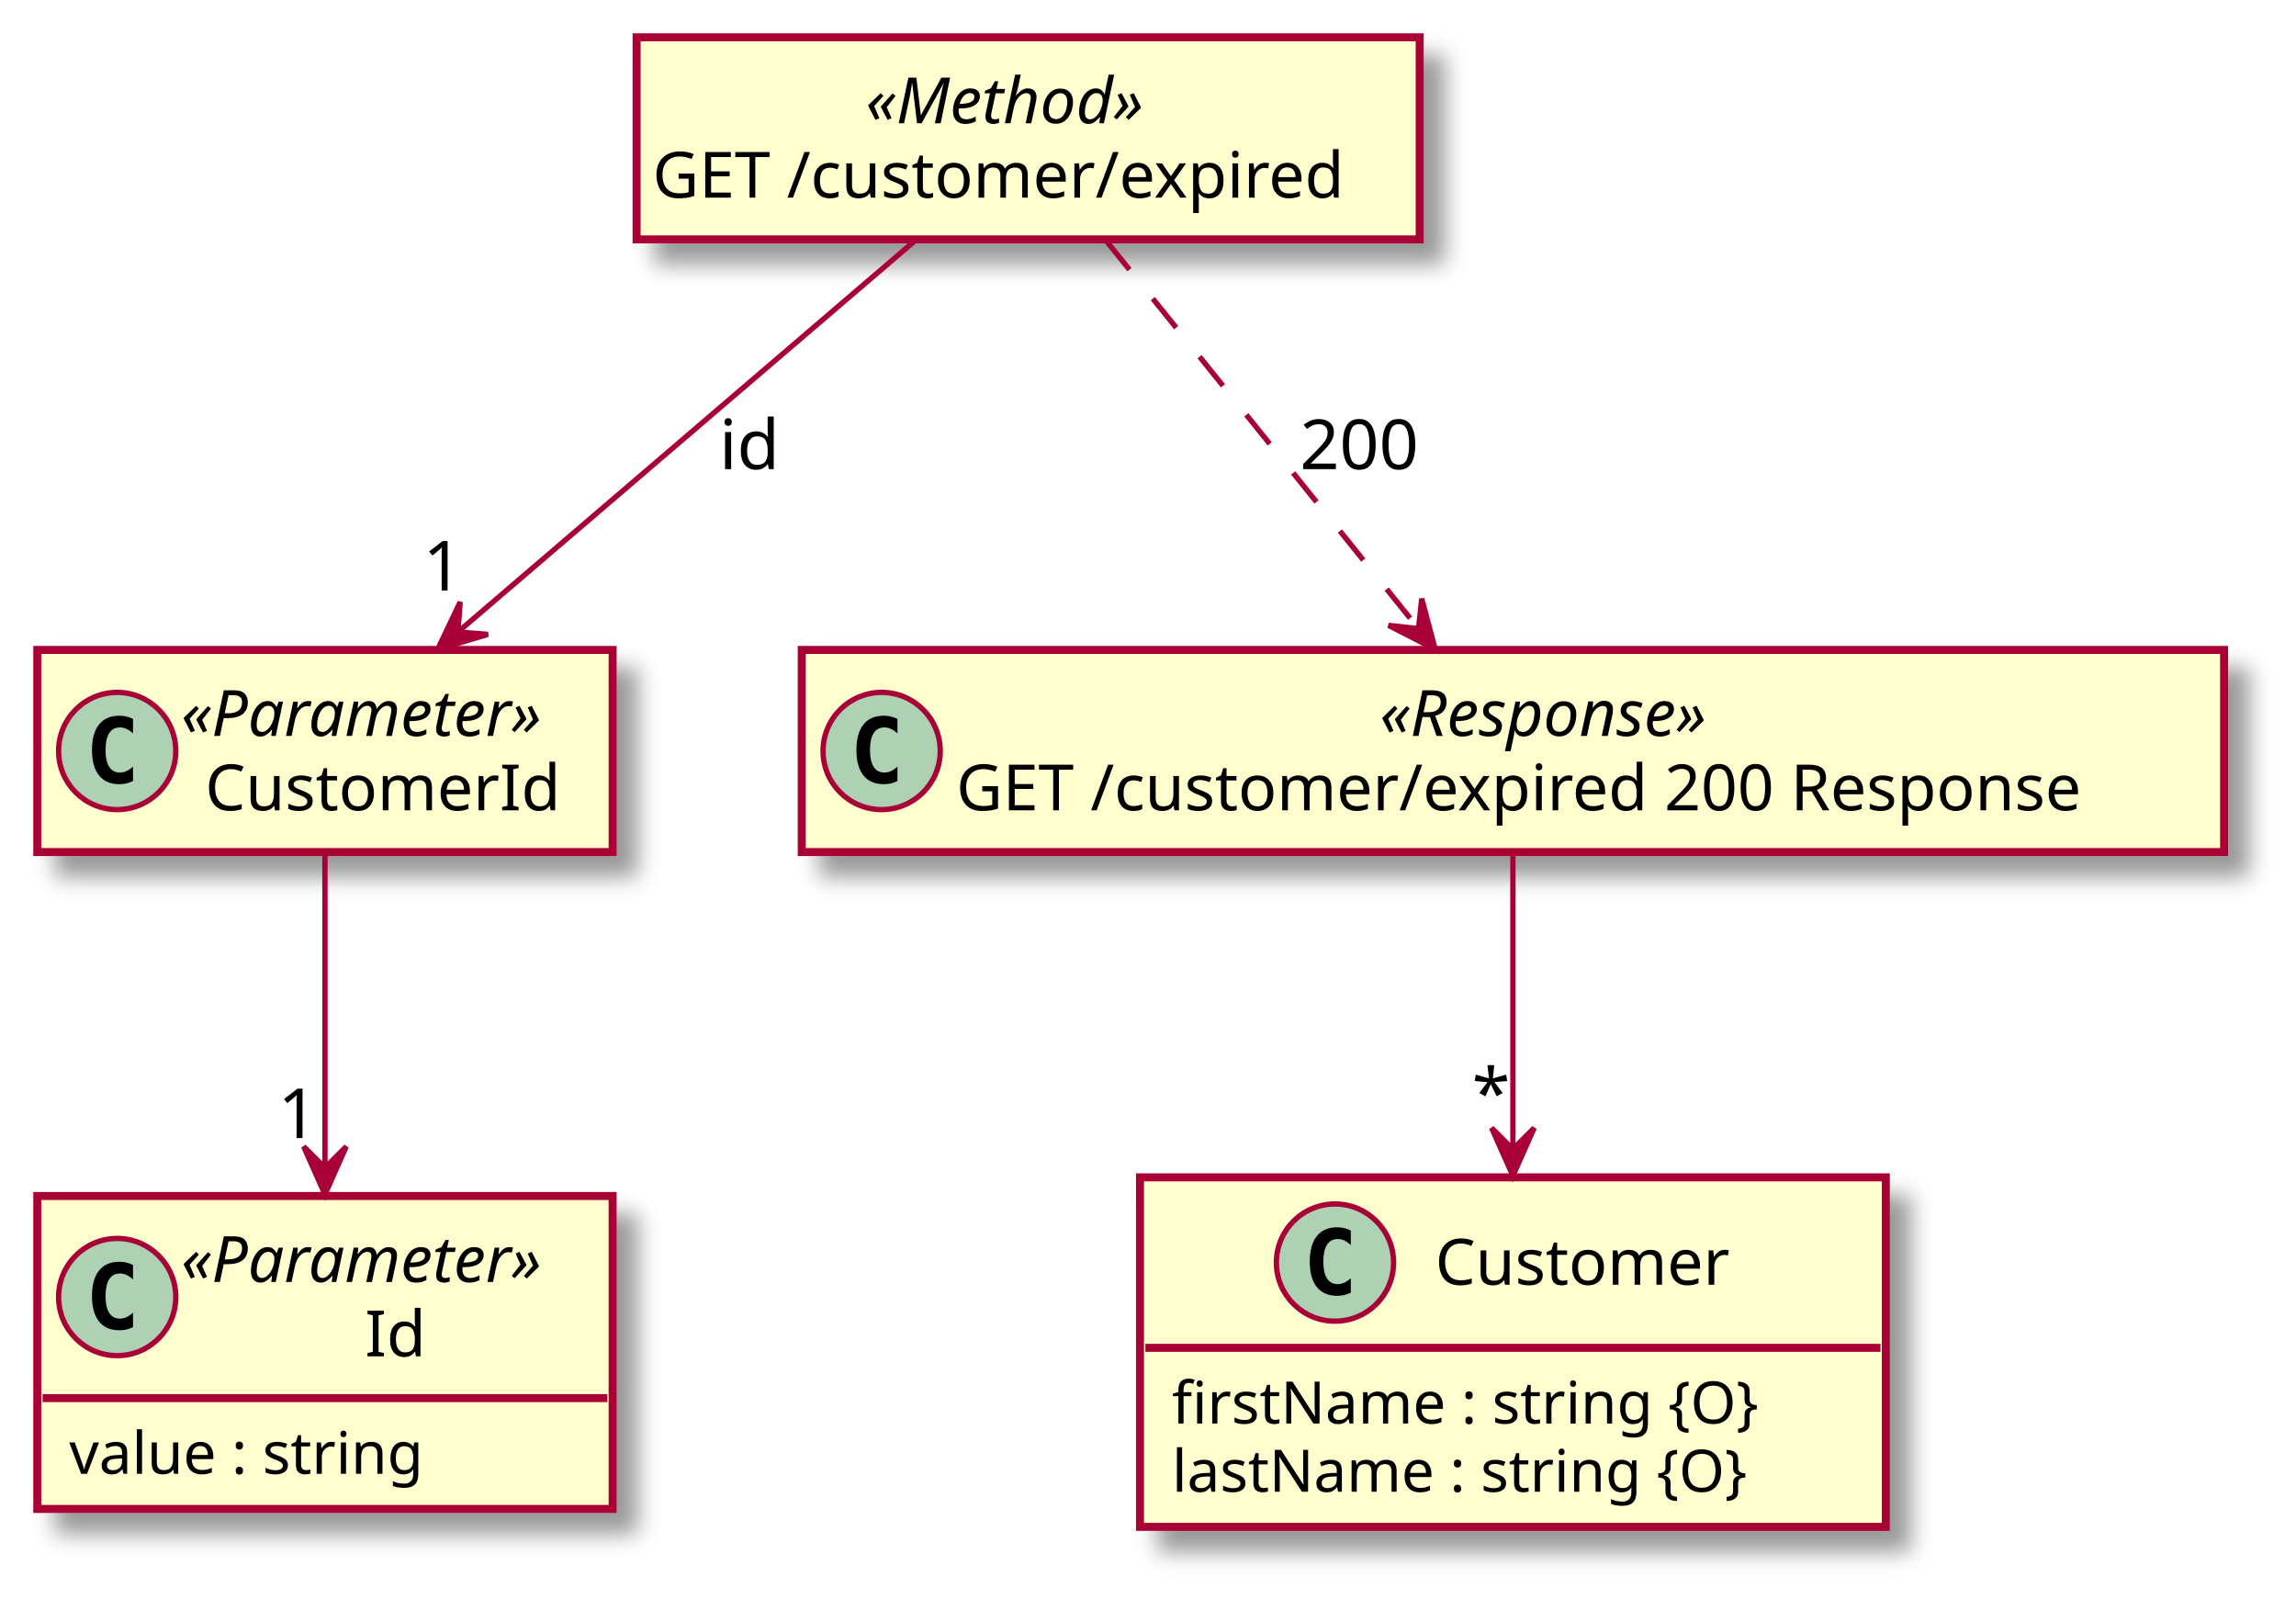
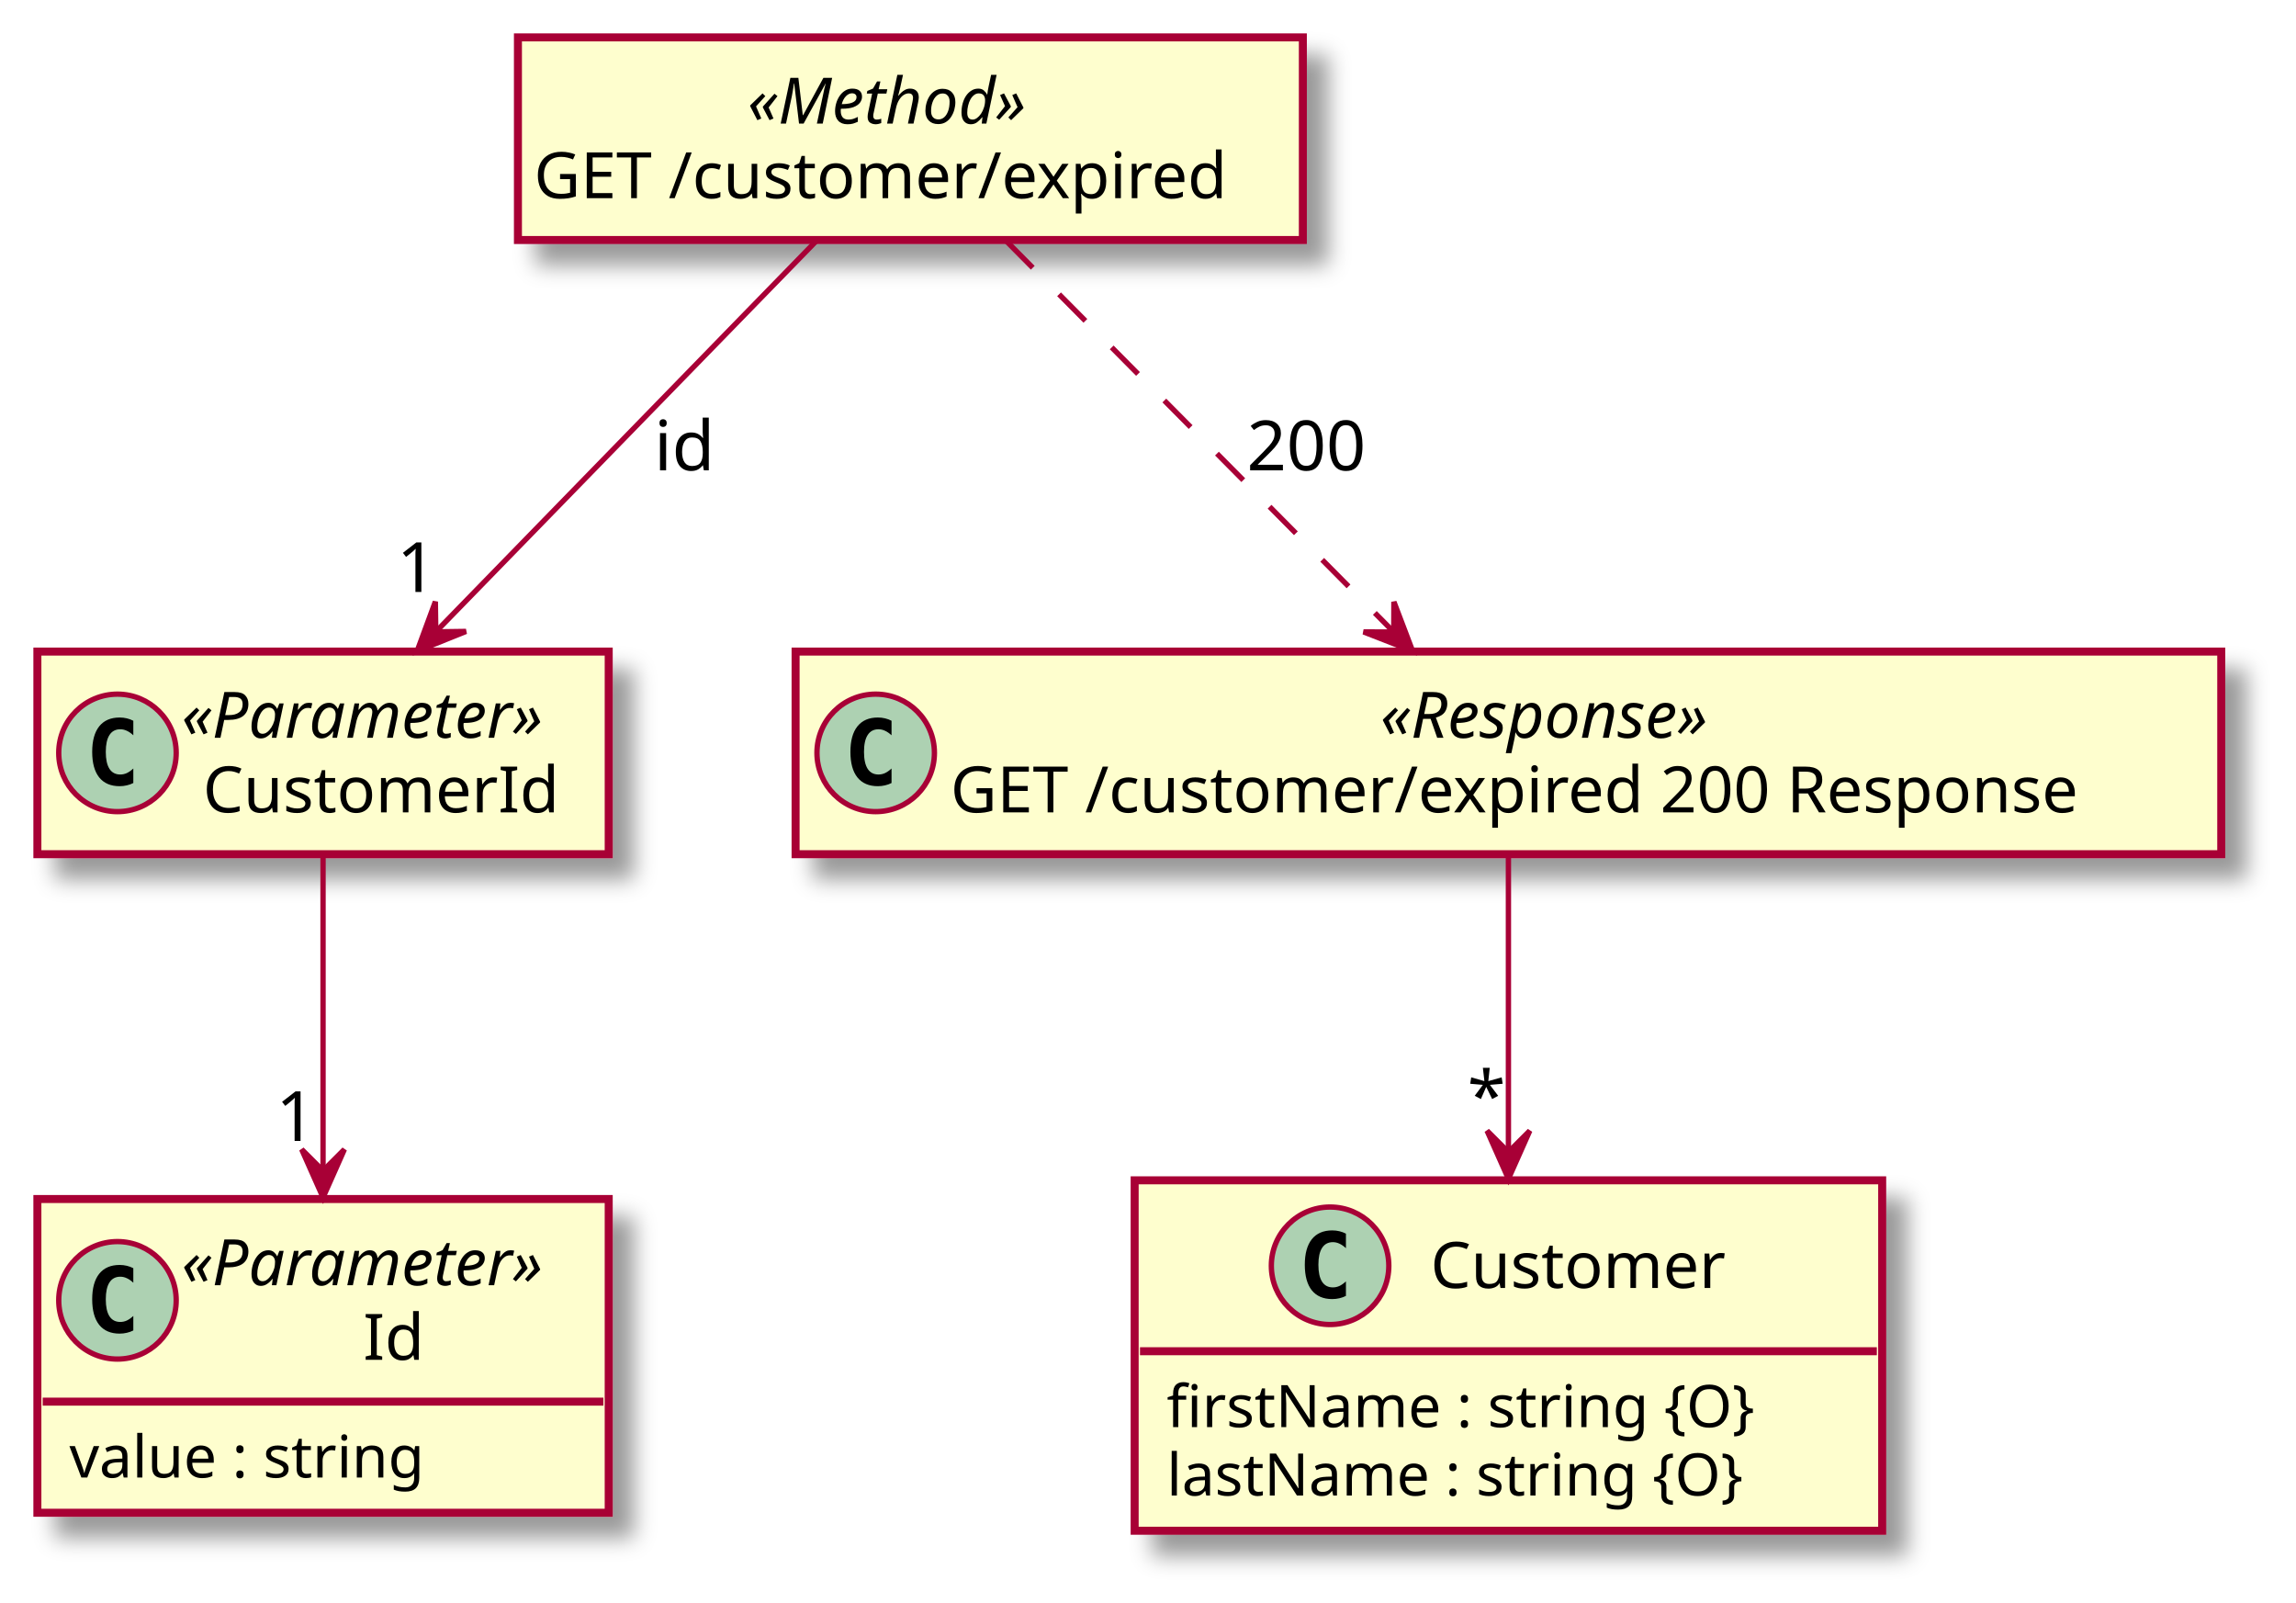
- <svg xmlns="http://www.w3.org/2000/svg" contentScriptType="application/ecmascript" contentStyleType="text/css" height="300px" preserveAspectRatio="none" style="width:431px;height:300px;" version="1.1" viewBox="0 0 431 300" width="431px" zoomAndPan="magnify">
+ <svg xmlns="http://www.w3.org/2000/svg" contentScriptType="application/ecmascript" contentStyleType="text/css" height="300px" preserveAspectRatio="none" style="width:430px;height:300px;" version="1.1" viewBox="0 0 430 300" width="430px" zoomAndPan="magnify">
  <defs>
    <filter height="300%" id="fnkvb3giifwfj" width="300%" x="-1" y="-1">
      <feGaussianBlur result="blurOut" stdDeviation="2.0" />
      <feColorMatrix in="blurOut" result="blurOut2" type="matrix" values="0 0 0 0 0 0 0 0 0 0 0 0 0 0 0 0 0 0 .4 0" />
      <feOffset dx="4.0" dy="4.0" in="blurOut2" result="blurOut3" />
      <feBlend in="SourceGraphic" in2="blurOut3" mode="normal" />
    </filter>
  </defs>
  <g>
-     <rect codeLine="6" fill="#FEFECE" filter="url(#fnkvb3giifwfj)" height="65.609" id="Customer" style="stroke:#A80036;stroke-width:1.5;" width="140" x="214" y="221" />
-     <ellipse cx="250.6" cy="237" fill="#ADD1B2" rx="11" ry="11" style="stroke:#A80036;stroke-width:1.0;" />
-     <path d="M253.569,242.641 Q252.991,242.938 252.35,243.086 Q251.709,243.234 251.006,243.234 Q248.506,243.234 247.186,241.586 Q245.866,239.938 245.866,236.812 Q245.866,233.688 247.186,232.031 Q248.506,230.375 251.006,230.375 Q251.709,230.375 252.358,230.531 Q253.006,230.688 253.569,230.984 L253.569,233.703 Q252.944,233.125 252.35,232.852 Q251.756,232.578 251.131,232.578 Q249.787,232.578 249.1,233.648 Q248.412,234.719 248.412,236.812 Q248.412,238.906 249.1,239.977 Q249.787,241.047 251.131,241.047 Q251.756,241.047 252.35,240.773 Q252.944,240.5 253.569,239.922 L253.569,242.641 Z " fill="#000000" />
-     <text fill="#000000" font-family="sans-serif" font-size="12" lengthAdjust="spacing" textLength="60" x="269.4" y="241.154">Customer</text>
-     <line style="stroke:#A80036;stroke-width:1.5;" x1="215" x2="353" y1="253" y2="253" />
-     <text fill="#000000" font-family="sans-serif" font-size="11" lengthAdjust="spacing" textLength="128" x="220" y="267.21">firstName : string {O}</text>
-     <text fill="#000000" font-family="sans-serif" font-size="11" lengthAdjust="spacing" textLength="126" x="220" y="280.015">lastName : string {O}</text>
-     <rect codeLine="11" fill="#FEFECE" filter="url(#fnkvb3giifwfj)" height="37.938" id="CustomerId" style="stroke:#A80036;stroke-width:1.5;" width="108" x="7" y="122" />
+     <rect codeLine="6" fill="#FEFECE" filter="url(#fnkvb3giifwfj)" height="65.609" id="Customer" style="stroke:#A80036;stroke-width:1.5;" width="140" x="212.5" y="221" />
+     <ellipse cx="249.1" cy="237" fill="#ADD1B2" rx="11" ry="11" style="stroke:#A80036;stroke-width:1.0;" />
+     <path d="M252.069,242.641 Q251.491,242.938 250.85,243.078 Q250.209,243.234 249.506,243.234 Q247.006,243.234 245.678,241.594 Q244.366,239.938 244.366,236.812 Q244.366,233.688 245.678,232.031 Q247.006,230.375 249.506,230.375 Q250.209,230.375 250.85,230.531 Q251.506,230.688 252.069,230.984 L252.069,233.703 Q251.444,233.125 250.85,232.859 Q250.256,232.578 249.631,232.578 Q248.287,232.578 247.6,233.656 Q246.912,234.719 246.912,236.812 Q246.912,238.906 247.6,239.984 Q248.287,241.047 249.631,241.047 Q250.256,241.047 250.85,240.781 Q251.444,240.5 252.069,239.922 L252.069,242.641 Z " fill="#000000" />
+     <text fill="#000000" font-family="sans-serif" font-size="12" lengthAdjust="spacing" textLength="60" x="267.9" y="241.154">Customer</text>
+     <line style="stroke:#A80036;stroke-width:1.5;" x1="213.5" x2="351.5" y1="253" y2="253" />
+     <text fill="#000000" font-family="sans-serif" font-size="11" lengthAdjust="spacing" textLength="128" x="218.5" y="267.21">firstName : string {O}</text>
+     <text fill="#000000" font-family="sans-serif" font-size="11" lengthAdjust="spacing" textLength="126" x="218.5" y="280.015">lastName : string {O}</text>
+     <rect codeLine="11" fill="#FEFECE" filter="url(#fnkvb3giifwfj)" height="37.938" id="CustomerId" style="stroke:#A80036;stroke-width:1.5;" width="107" x="7" y="122" />
    <ellipse cx="22" cy="140.969" fill="#ADD1B2" rx="11" ry="11" style="stroke:#A80036;stroke-width:1.0;" />
-     <path d="M24.969,146.609 Q24.391,146.906 23.75,147.055 Q23.109,147.203 22.406,147.203 Q19.906,147.203 18.586,145.555 Q17.266,143.906 17.266,140.781 Q17.266,137.656 18.586,136 Q19.906,134.344 22.406,134.344 Q23.109,134.344 23.758,134.5 Q24.406,134.656 24.969,134.953 L24.969,137.672 Q24.344,137.094 23.75,136.82 Q23.156,136.547 22.531,136.547 Q21.188,136.547 20.5,137.617 Q19.812,138.688 19.812,140.781 Q19.812,142.875 20.5,143.945 Q21.188,145.016 22.531,145.016 Q23.156,145.016 23.75,144.742 Q24.344,144.469 24.969,143.891 L24.969,146.609 Z " fill="#000000" />
-     <text fill="#000000" font-family="sans-serif" font-size="12" font-style="italic" lengthAdjust="spacing" textLength="80" x="34" y="138.139">«Parameter»</text>
-     <text fill="#000000" font-family="sans-serif" font-size="12" lengthAdjust="spacing" textLength="71" x="38.5" y="152.107">CustomerId</text>
-     <rect codeLine="15" fill="#FEFECE" filter="url(#fnkvb3giifwfj)" height="58.742" id="Id" style="stroke:#A80036;stroke-width:1.5;" width="108" x="7" y="224.5" />
+     <path d="M24.969,146.609 Q24.391,146.906 23.75,147.047 Q23.109,147.203 22.406,147.203 Q19.906,147.203 18.578,145.562 Q17.266,143.906 17.266,140.781 Q17.266,137.656 18.578,136 Q19.906,134.344 22.406,134.344 Q23.109,134.344 23.75,134.5 Q24.406,134.656 24.969,134.953 L24.969,137.672 Q24.344,137.094 23.75,136.828 Q23.156,136.547 22.531,136.547 Q21.188,136.547 20.5,137.625 Q19.812,138.688 19.812,140.781 Q19.812,142.875 20.5,143.953 Q21.188,145.016 22.531,145.016 Q23.156,145.016 23.75,144.75 Q24.344,144.469 24.969,143.891 L24.969,146.609 Z " fill="#000000" />
+     <text fill="#000000" font-family="sans-serif" font-size="12" font-style="italic" lengthAdjust="spacing" textLength="79" x="34" y="138.139">«Parameter»</text>
+     <text fill="#000000" font-family="sans-serif" font-size="12" lengthAdjust="spacing" textLength="71" x="38" y="152.107">CustomerId</text>
+     <rect codeLine="15" fill="#FEFECE" filter="url(#fnkvb3giifwfj)" height="58.742" id="Id" style="stroke:#A80036;stroke-width:1.5;" width="107" x="7" y="224.5" />
    <ellipse cx="22" cy="243.469" fill="#ADD1B2" rx="11" ry="11" style="stroke:#A80036;stroke-width:1.0;" />
-     <path d="M24.969,249.109 Q24.391,249.406 23.75,249.555 Q23.109,249.703 22.406,249.703 Q19.906,249.703 18.586,248.055 Q17.266,246.406 17.266,243.281 Q17.266,240.156 18.586,238.5 Q19.906,236.844 22.406,236.844 Q23.109,236.844 23.758,237 Q24.406,237.156 24.969,237.453 L24.969,240.172 Q24.344,239.594 23.75,239.32 Q23.156,239.047 22.531,239.047 Q21.188,239.047 20.5,240.117 Q19.812,241.188 19.812,243.281 Q19.812,245.375 20.5,246.445 Q21.188,247.516 22.531,247.516 Q23.156,247.516 23.75,247.242 Q24.344,246.969 24.969,246.391 L24.969,249.109 Z " fill="#000000" />
-     <text fill="#000000" font-family="sans-serif" font-size="12" font-style="italic" lengthAdjust="spacing" textLength="80" x="34" y="240.639">«Parameter»</text>
-     <text fill="#000000" font-family="sans-serif" font-size="12" lengthAdjust="spacing" textLength="11" x="68.5" y="254.607">Id</text>
-     <line style="stroke:#A80036;stroke-width:1.5;" x1="8" x2="114" y1="262.438" y2="262.438" />
+     <path d="M24.969,249.109 Q24.391,249.406 23.75,249.547 Q23.109,249.703 22.406,249.703 Q19.906,249.703 18.578,248.062 Q17.266,246.406 17.266,243.281 Q17.266,240.156 18.578,238.5 Q19.906,236.844 22.406,236.844 Q23.109,236.844 23.75,237 Q24.406,237.156 24.969,237.453 L24.969,240.172 Q24.344,239.594 23.75,239.328 Q23.156,239.047 22.531,239.047 Q21.188,239.047 20.5,240.125 Q19.812,241.188 19.812,243.281 Q19.812,245.375 20.5,246.453 Q21.188,247.516 22.531,247.516 Q23.156,247.516 23.75,247.25 Q24.344,246.969 24.969,246.391 L24.969,249.109 Z " fill="#000000" />
+     <text fill="#000000" font-family="sans-serif" font-size="12" font-style="italic" lengthAdjust="spacing" textLength="79" x="34" y="240.639">«Parameter»</text>
+     <text fill="#000000" font-family="sans-serif" font-size="12" lengthAdjust="spacing" textLength="11" x="68" y="254.607">Id</text>
+     <line style="stroke:#A80036;stroke-width:1.5;" x1="8" x2="113" y1="262.438" y2="262.438" />
    <text fill="#000000" font-family="sans-serif" font-size="11" lengthAdjust="spacing" textLength="75" x="13" y="276.648">value : string</text>
-     <rect codeLine="19" fill="#FEFECE" filter="url(#fnkvb3giifwfj)" height="37.938" id="GET /customer/expired" style="stroke:#A80036;stroke-width:1.5;" width="147" x="119.5" y="7" />
-     <text fill="#000000" font-family="sans-serif" font-size="12" font-style="italic" lengthAdjust="spacing" textLength="61" x="162.5" y="23.139">«Method»</text>
-     <text fill="#000000" font-family="sans-serif" font-size="12" lengthAdjust="spacing" textLength="141" x="122.5" y="37.107">GET /customer/expired</text>
-     <rect codeLine="22" fill="#FEFECE" filter="url(#fnkvb3giifwfj)" height="37.938" id="GET /customer/expired 200 Response" style="stroke:#A80036;stroke-width:1.5;" width="267" x="150.5" y="122" />
-     <ellipse cx="165.5" cy="140.969" fill="#ADD1B2" rx="11" ry="11" style="stroke:#A80036;stroke-width:1.0;" />
-     <path d="M168.469,146.609 Q167.891,146.906 167.25,147.055 Q166.609,147.203 165.906,147.203 Q163.406,147.203 162.086,145.555 Q160.766,143.906 160.766,140.781 Q160.766,137.656 162.086,136 Q163.406,134.344 165.906,134.344 Q166.609,134.344 167.258,134.5 Q167.906,134.656 168.469,134.953 L168.469,137.672 Q167.844,137.094 167.25,136.82 Q166.656,136.547 166.031,136.547 Q164.688,136.547 164,137.617 Q163.312,138.688 163.312,140.781 Q163.312,142.875 164,143.945 Q164.688,145.016 166.031,145.016 Q166.656,145.016 167.25,144.742 Q167.844,144.469 168.469,143.891 L168.469,146.609 Z " fill="#000000" />
-     <text fill="#000000" font-family="sans-serif" font-size="12" font-style="italic" lengthAdjust="spacing" textLength="76" x="259" y="138.139">«Response»</text>
-     <text fill="#000000" font-family="sans-serif" font-size="12" lengthAdjust="spacing" textLength="235" x="179.5" y="152.107">GET /customer/expired 200 Response</text>
-     <path codeLine="13" d="M61,160.329 C61,176.202 61,199.581 61,218.885 " fill="none" id="CustomerId-to-Id" style="stroke:#A80036;stroke-width:1.0;" />
-     <polygon fill="#A80036" points="61,224.212,65,215.212,61,219.212,57,215.212,61,224.212" style="stroke:#A80036;stroke-width:1.0;" />
-     <text fill="#000000" font-family="sans-serif" font-size="13" lengthAdjust="spacing" textLength="8" x="52.175" y="213.628">1</text>
-     <path codeLine="25" d="M284,160.329 C284,175.301 284,196.952 284,215.562 " fill="none" id="GET /customer/expired 200 Response-to-Customer" style="stroke:#A80036;stroke-width:1.0;" />
-     <polygon fill="#A80036" points="284,220.722,288,211.722,284,215.722,280,211.722,284,220.722" style="stroke:#A80036;stroke-width:1.0;" />
-     <text fill="#000000" font-family="sans-serif" font-size="13" lengthAdjust="spacing" textLength="7" x="276.311" y="209.812">*</text>
-     <path codeLine="27" d="M207.621,45.155 C223.541,64.924 249.011,96.552 266.112,117.788 " fill="none" id="GET /customer/expired-to-GET /customer/expired 200 Response" style="stroke:#A80036;stroke-width:1.0;stroke-dasharray:7.0,7.0;" />
-     <polygon fill="#A80036" points="269.416,121.89,266.887,112.371,266.28,117.996,260.656,117.389,269.416,121.89" style="stroke:#A80036;stroke-width:1.0;" />
-     <text fill="#000000" font-family="sans-serif" font-size="13" lengthAdjust="spacing" textLength="24" x="244" y="88.067">200</text>
-     <path codeLine="29" d="M171.792,45.155 C148.41,65.172 110.827,97.345 86.023,118.579 " fill="none" id="GET /customer/expired-to-CustomerId" style="stroke:#A80036;stroke-width:1.0;" />
-     <polygon fill="#A80036" points="82.156,121.89,91.593,119.074,85.953,118.638,86.39,112.998,82.156,121.89" style="stroke:#A80036;stroke-width:1.0;" />
-     <text fill="#000000" font-family="sans-serif" font-size="13" lengthAdjust="spacing" textLength="11" x="135" y="88.067">id</text>
-     <text fill="#000000" font-family="sans-serif" font-size="13" lengthAdjust="spacing" textLength="8" x="79.409" y="110.838">1</text>
+     <rect codeLine="19" fill="#FEFECE" filter="url(#fnkvb3giifwfj)" height="37.938" id="GET /customer/expired" style="stroke:#A80036;stroke-width:1.5;" width="147" x="97" y="7" />
+     <text fill="#000000" font-family="sans-serif" font-size="12" font-style="italic" lengthAdjust="spacing" textLength="61" x="140" y="23.139">«Method»</text>
+     <text fill="#000000" font-family="sans-serif" font-size="12" lengthAdjust="spacing" textLength="141" x="100" y="37.107">GET /customer/expired</text>
+     <rect codeLine="22" fill="#FEFECE" filter="url(#fnkvb3giifwfj)" height="37.938" id="GET /customer/expired 200 Response" style="stroke:#A80036;stroke-width:1.5;" width="267" x="149" y="122" />
+     <ellipse cx="164" cy="140.969" fill="#ADD1B2" rx="11" ry="11" style="stroke:#A80036;stroke-width:1.0;" />
+     <path d="M166.969,146.609 Q166.391,146.906 165.75,147.047 Q165.109,147.203 164.406,147.203 Q161.906,147.203 160.578,145.562 Q159.266,143.906 159.266,140.781 Q159.266,137.656 160.578,136 Q161.906,134.344 164.406,134.344 Q165.109,134.344 165.75,134.5 Q166.406,134.656 166.969,134.953 L166.969,137.672 Q166.344,137.094 165.75,136.828 Q165.156,136.547 164.531,136.547 Q163.188,136.547 162.5,137.625 Q161.812,138.688 161.812,140.781 Q161.812,142.875 162.5,143.953 Q163.188,145.016 164.531,145.016 Q165.156,145.016 165.75,144.75 Q166.344,144.469 166.969,143.891 L166.969,146.609 Z " fill="#000000" />
+     <text fill="#000000" font-family="sans-serif" font-size="12" font-style="italic" lengthAdjust="spacing" textLength="74" x="258.5" y="138.139">«Response»</text>
+     <text fill="#000000" font-family="sans-serif" font-size="12" lengthAdjust="spacing" textLength="235" x="178" y="152.107">GET /customer/expired 200 Response</text>
+     <path codeLine="13" d="M60.5,160.33 C60.5,176.2 60.5,199.58 60.5,218.88 " fill="none" id="CustomerId-to-Id" style="stroke:#A80036;stroke-width:1.0;" />
+     <polygon fill="#A80036" points="60.5,224.21,64.5,215.21,60.5,219.21,56.5,215.21,60.5,224.21" style="stroke:#A80036;stroke-width:1.0;" />
+     <text fill="#000000" font-family="sans-serif" font-size="13" lengthAdjust="spacing" textLength="8" x="51.675" y="213.626">1</text>
+     <path codeLine="25" d="M282.5,160.33 C282.5,175.3 282.5,196.95 282.5,215.56 " fill="none" id="GET /customer/expired 200 Response-to-Customer" style="stroke:#A80036;stroke-width:1.0;" />
+     <polygon fill="#A80036" points="282.5,220.72,286.5,211.72,282.5,215.72,278.5,211.72,282.5,220.72" style="stroke:#A80036;stroke-width:1.0;" />
+     <text fill="#000000" font-family="sans-serif" font-size="13" lengthAdjust="spacing" textLength="7" x="274.811" y="209.81">*</text>
+     <path codeLine="27" d="M188.49,45.16 C208.25,65.09 239.96,97.08 261.01,118.32 " fill="none" id="GET /customer/expired-to-GET /customer/expired 200 Response" style="stroke:#A80036;stroke-width:1.0;stroke-dasharray:7.0,7.0;" />
+     <polygon fill="#A80036" points="264.55,121.89,261.052,112.683,261.029,118.34,255.372,118.317,264.55,121.89" style="stroke:#A80036;stroke-width:1.0;" />
+     <text fill="#000000" font-family="sans-serif" font-size="13" lengthAdjust="spacing" textLength="24" x="233.5" y="88.067">200</text>
+     <path codeLine="29" d="M152.83,45.16 C133.5,65.01 102.54,96.82 81.86,118.05 " fill="none" id="GET /customer/expired-to-CustomerId" style="stroke:#A80036;stroke-width:1.0;" />
+     <polygon fill="#A80036" points="78.13,121.89,87.272,118.225,81.615,118.305,81.535,112.648,78.13,121.89" style="stroke:#A80036;stroke-width:1.0;" />
+     <text fill="#000000" font-family="sans-serif" font-size="13" lengthAdjust="spacing" textLength="11" x="122.5" y="88.067">id</text>
+     <text fill="#000000" font-family="sans-serif" font-size="13" lengthAdjust="spacing" textLength="8" x="74.304" y="110.838">1</text>
  </g>
</svg>
